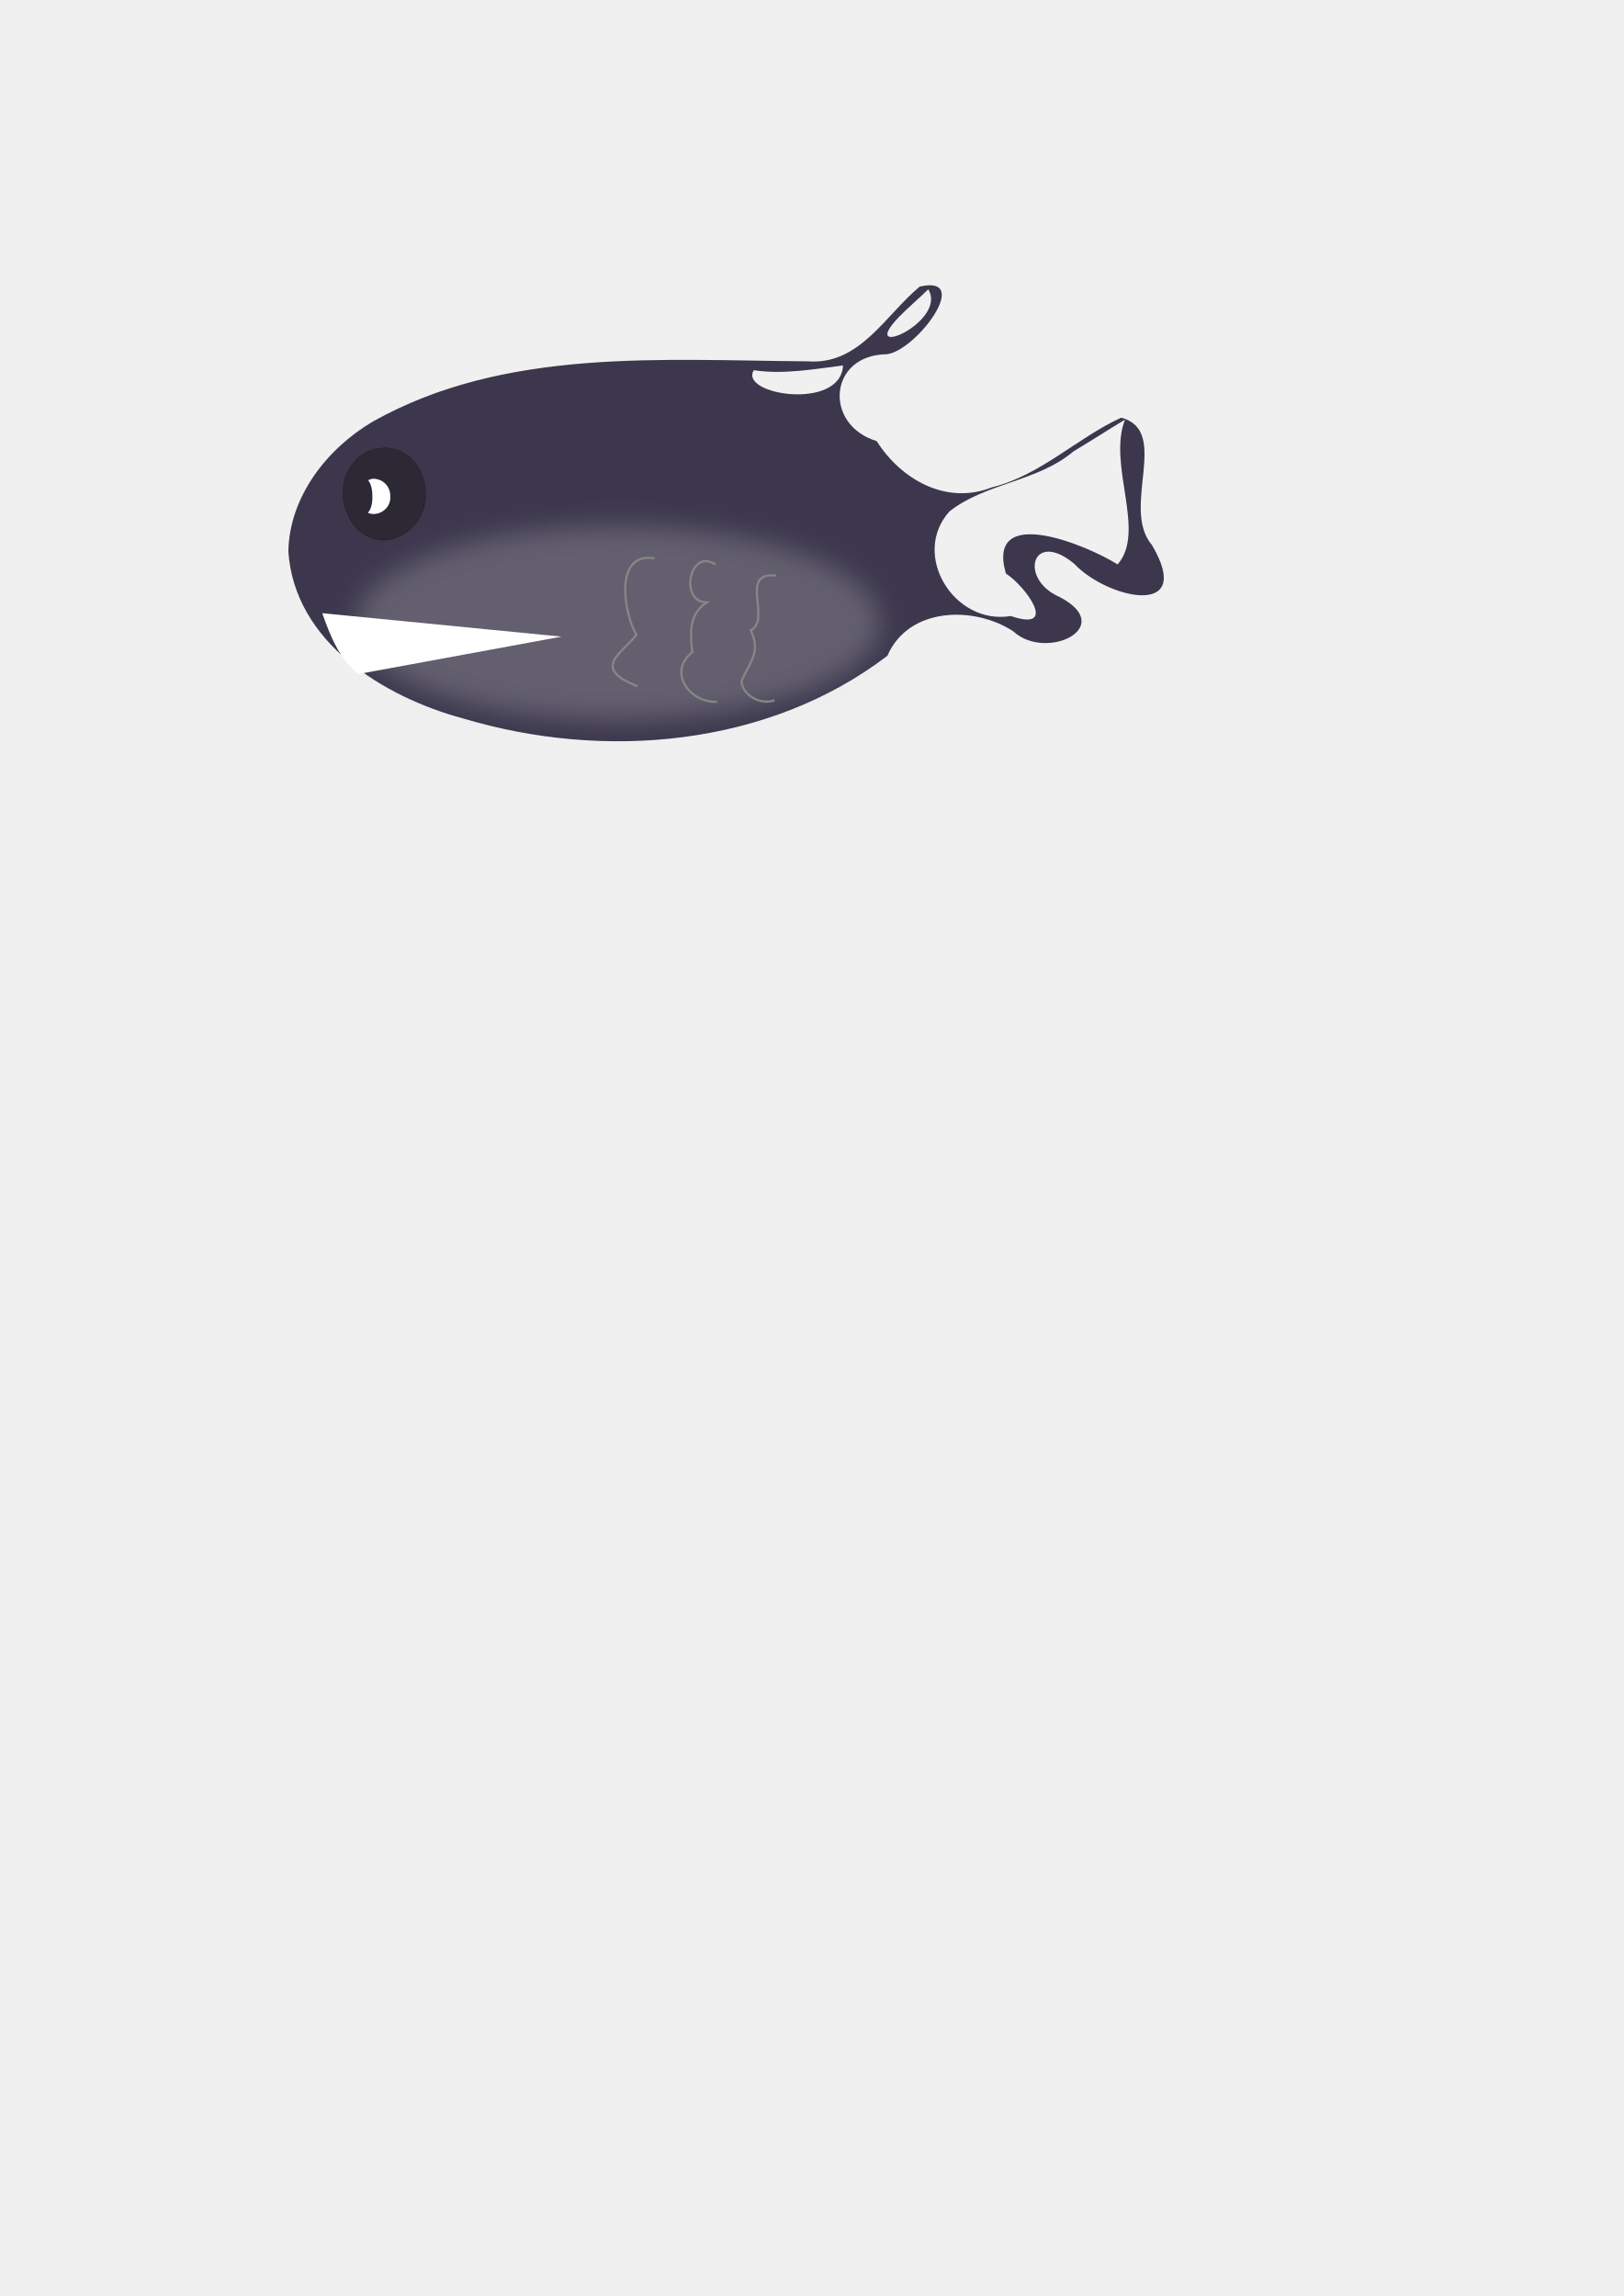
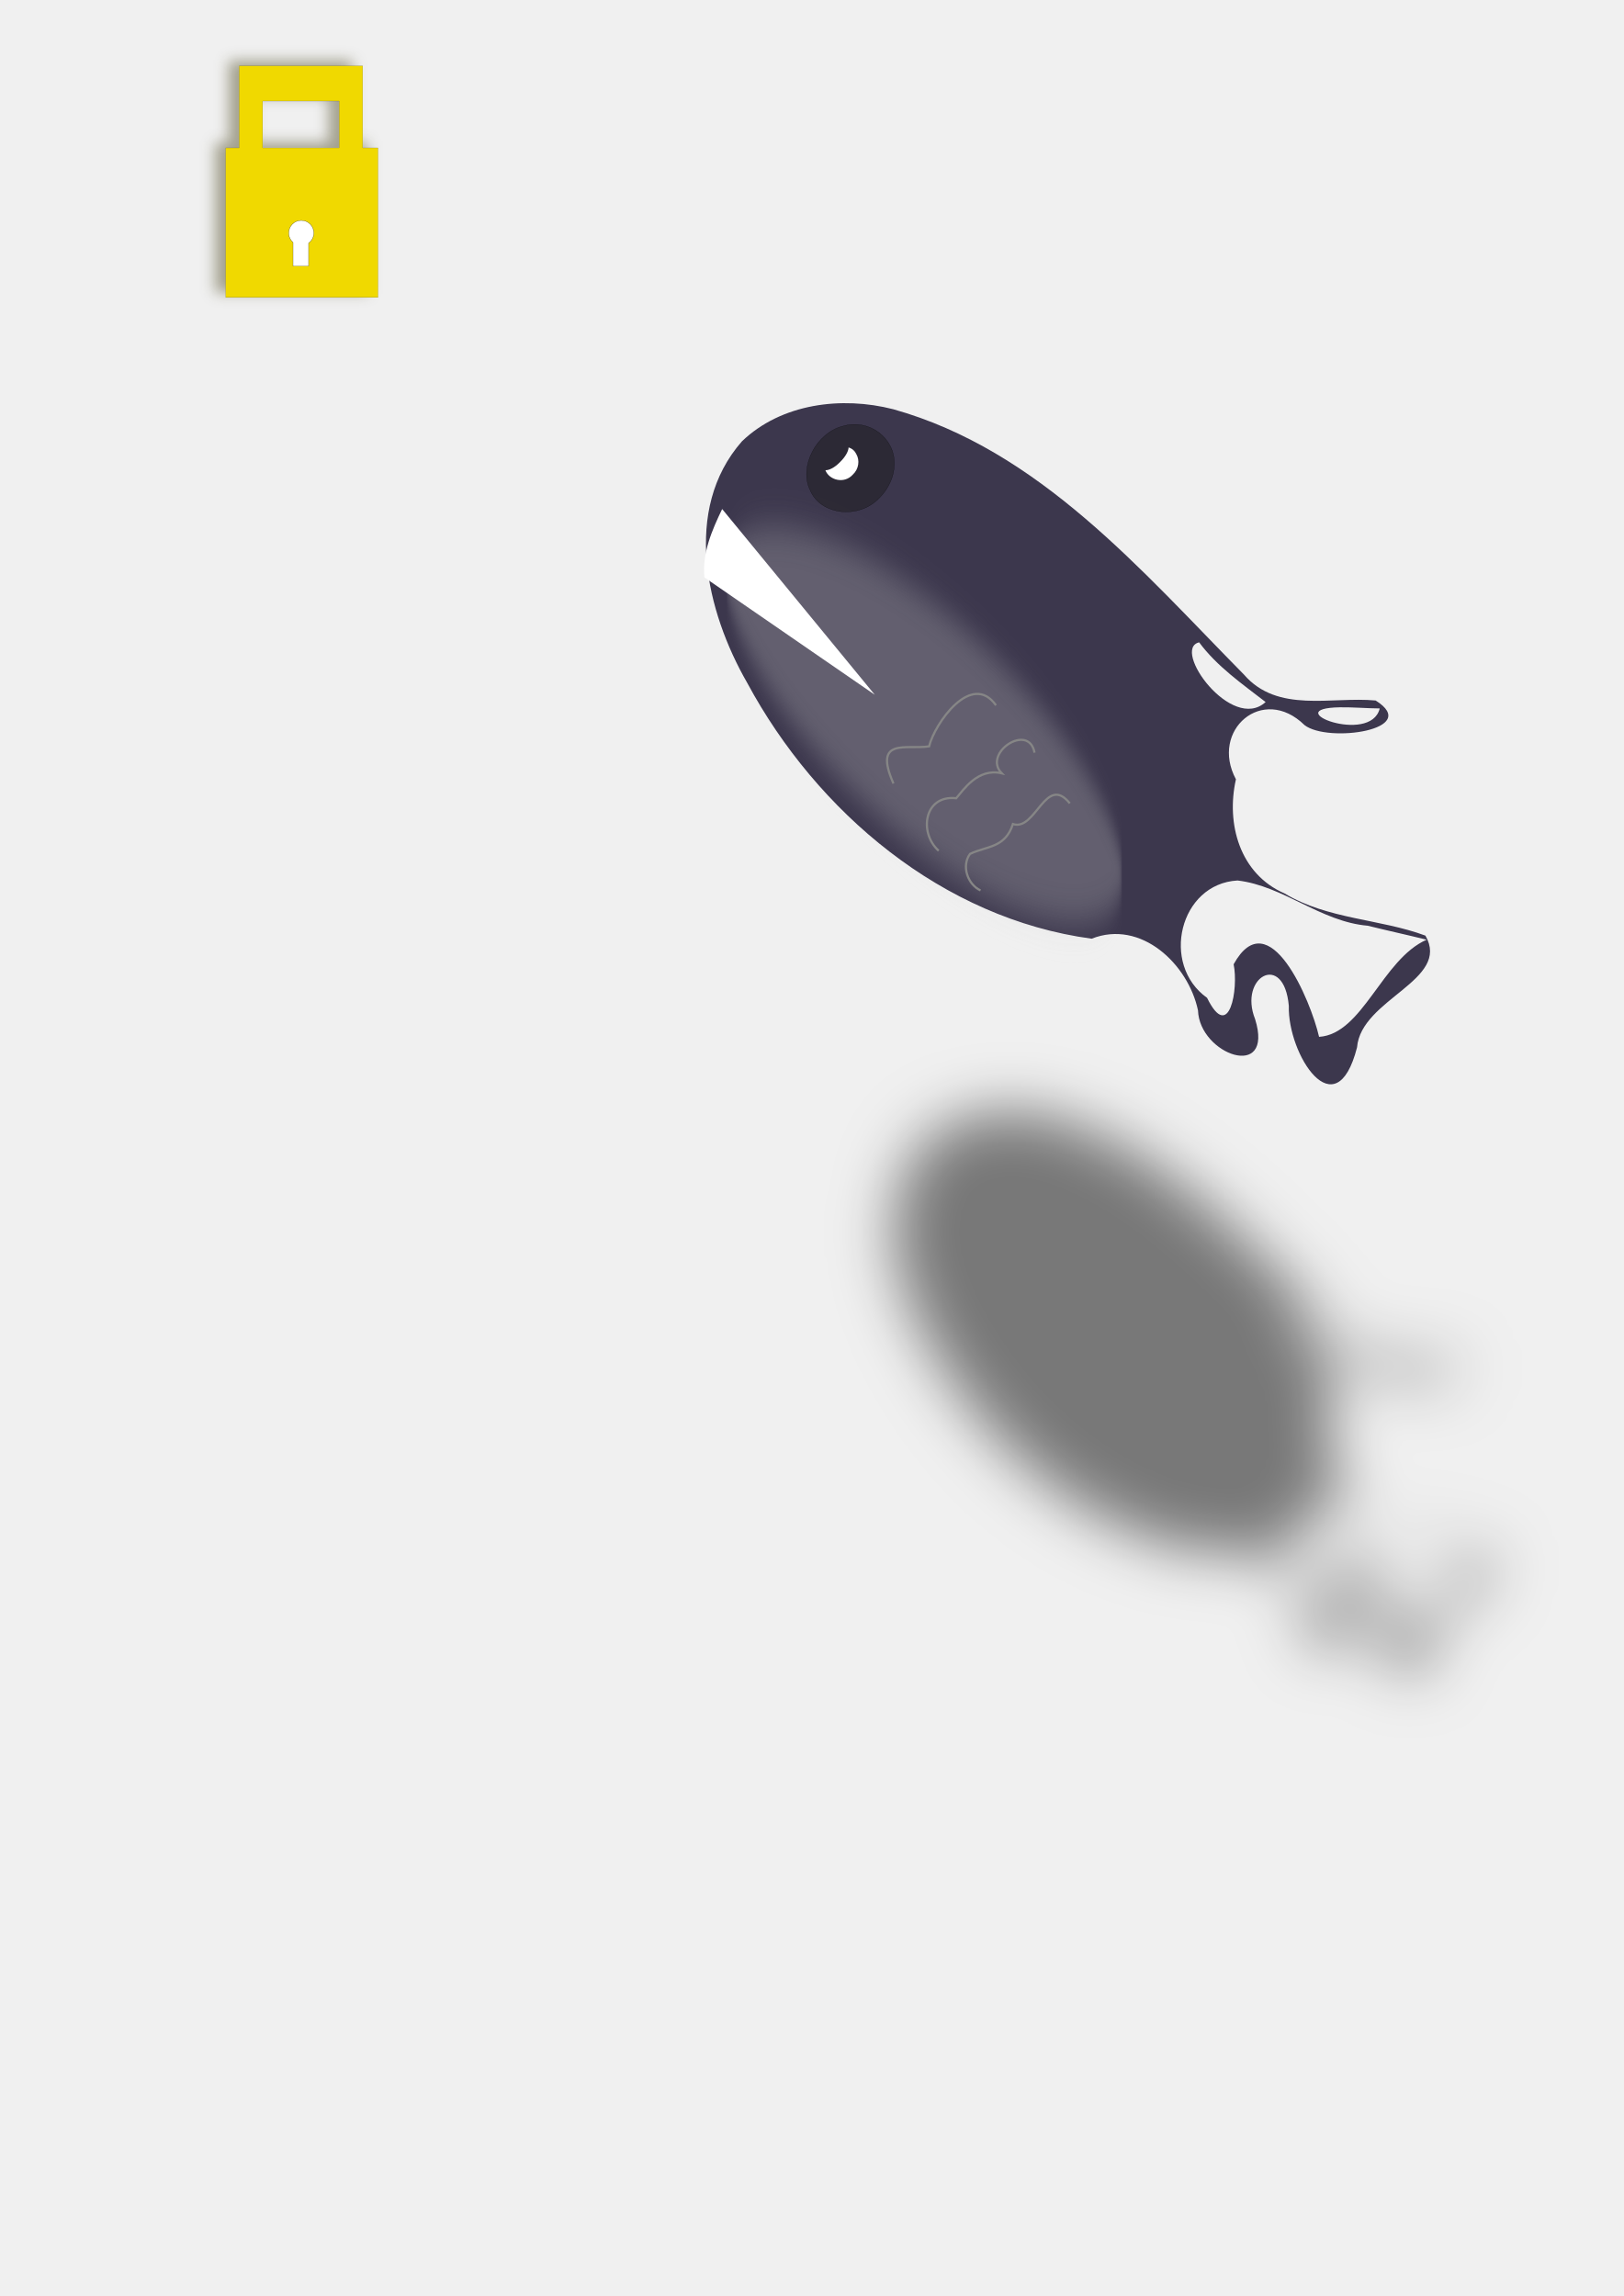
<svg xmlns="http://www.w3.org/2000/svg" width="210mm" height="297mm" viewBox="0 0 744.094 1052.362" id="svg2" version="1.1">
  <defs id="defs4">
    <filter style="color-interpolation-filters:sRGB" id="filter4188" x="-0.058" width="1.115" y="-0.155" height="1.31">
      <feGaussianBlur stdDeviation="5.765" id="feGaussianBlur4190" />
    </filter>
+     <filter style="color-interpolation-filters:sRGB" id="filter4244" x="-0.106" width="1.212" y="-0.07" height="1.139">
+       <feGaussianBlur stdDeviation="3.078" id="feGaussianBlur4246" />
+     </filter>
+     <filter style="color-interpolation-filters:sRGB" id="filter4283" x="-0.12" width="1.24" y="-0.128" height="1.255">
+       <feGaussianBlur stdDeviation="16.606" id="feGaussianBlur4285" />
+     </filter>
  </defs>
  <g id="layer1">
-     <path style="opacity:0.772;fill:#06001d;fill-opacity:1;stroke:none;stroke-width:2.54;stroke-linecap:round;stroke-linejoin:round;stroke-miterlimit:4;stroke-dasharray:none;stroke-dashoffset:0;stroke-opacity:1" d="m 132.143,252.719 c 2.761,41.537 43.549,66.74 80.048,76.569 64.562,19.359 139.766,13.015 194.468,-28.71 9.654,-22.315 39.532,-23.065 57.698,-11.228 14.863,13.886 47.734,-1.792 21.346,-15.665 -19.171,-8.25 -12.723,-31.398 6.612,-15.247 15.156,16.069 55.586,25.221 35.583,-8.62 -14.498,-17.051 8.777,-52.277 -14.073,-58.394 -20.245,9.284 -36.871,26.403 -59.328,31.973 -20.836,8.235 -41.617,-3.619 -52.739,-21.233 -24.42,-7.352 -22.141,-39.533 4.636,-39.797 13.487,-1.631 39.616,-36.612 15.102,-31.016 -15.713,12.99 -27.492,36.004 -51.121,34.268 -66.963,-0.444 -138.958,-6.464 -199.604,27.652 -20.94,12.385 -38.13,34.327 -38.628,59.447 z m 294.887,-123.426 -0.447,0.408 0.447,-0.408 z m -1.639,3.303 c 9.103,14.985 -33.402,33.32 -13.271,12.531 4.248,-4.362 8.935,-8.26 13.271,-12.531 z m -6.998,20.85 c -3.047,1.749 -3.392,1.947 0,0 z m -32.059,14.059 c -0.987,20.923 -47.888,13.445 -40.887,2.188 13.481,2.033 27.456,-0.478 40.887,-2.188 z m 129.209,24.846 c -8.113,20.831 9.892,51.237 -3.372,66.345 -14.367,-9.025 -60.451,-27.977 -51.213,4.157 9.499,6.229 24.221,26.984 2.273,19.496 -25.958,4.365 -45.934,-28.029 -28.164,-47.908 16.629,-13.143 40.304,-13.571 56.862,-27.538 7.922,-4.768 15.692,-9.784 23.614,-14.552 z m -22.281,102.029 -0.463,0.295 0.463,-0.295 z" id="path4136" />
-     <ellipse ry="44.643" rx="120.084" cy="285.577" cx="283.214" id="ellipse4148" style="opacity:0.592;fill:#c4c4c4;fill-opacity:0.482;stroke:none;stroke-width:2.54;stroke-linecap:round;stroke-linejoin:round;stroke-miterlimit:4;stroke-dasharray:none;stroke-dashoffset:0;stroke-opacity:1;filter:url(#filter4188)" />
-     <path style="opacity:1;fill:#ffffff;fill-opacity:1;stroke:none;stroke-width:2.54;stroke-linecap:round;stroke-linejoin:round;stroke-miterlimit:4;stroke-dasharray:none;stroke-dashoffset:0;stroke-opacity:1" d="m 147.685,281.06 c 3.553,10.181 7.811,20.903 16.408,27.9 31.077,-5.721 62.154,-11.442 93.232,-17.162 -36.547,-3.579 -73.093,-7.159 -109.64,-10.738 z" id="path4136-3" />
-     <path style="fill:none;fill-rule:evenodd;stroke:#868686;stroke-width:1px;stroke-linecap:butt;stroke-linejoin:miter;stroke-opacity:1" d="m 300,255.934 c -19.105,-3.244 -13.938,25.789 -8.354,34.986 -6.131,8.403 -21.305,15.174 0.497,23.586" id="path4223" />
-     <path style="fill:none;fill-rule:evenodd;stroke:#868686;stroke-width:1px;stroke-linecap:butt;stroke-linejoin:miter;stroke-opacity:1" d="m 327.857,258.791 c -11.762,-8.08 -16.841,17.215 -3.935,17.314 -9.641,5.982 -6.978,17.902 -6.677,22.843 -11.545,9.203 -1.085,23.345 11.326,22.7" id="path4225" />
-     <path style="fill:none;fill-rule:evenodd;stroke:#868686;stroke-width:1px;stroke-linecap:butt;stroke-linejoin:miter;stroke-opacity:1" d="m 355.714,263.791 c -17.534,-1.905 -1.871,20.24 -11.728,25.135 5.295,10.333 -1.31,15.433 -4.221,23.566 0.984,6.719 9.093,10.711 15.235,8.443" id="path4227" />
-     <path style="opacity:1;fill:#1b1b1b;fill-opacity:0.482;stroke:#000000;stroke-width:0.083;stroke-linecap:round;stroke-linejoin:round;stroke-miterlimit:4;stroke-dasharray:none;stroke-dashoffset:0;stroke-opacity:1" d="m 195.013,226.307 c 0.527,13.851 -13.482,24.851 -24.877,20.135 -11.243,-3.681 -16.808,-20.611 -10.098,-31.561 5.965,-10.83 20.676,-12.839 28.875,-4.17 3.88,3.887 6.085,9.764 6.1,15.595 z" id="path4150" />
-     <path style="opacity:1;fill:#ffffff;fill-opacity:1;stroke:none;stroke-width:2.54;stroke-linecap:round;stroke-linejoin:round;stroke-miterlimit:4;stroke-dasharray:none;stroke-dashoffset:0;stroke-opacity:1" d="m 171.174,219.426 c -0.883,0.032 -1.719,0.3 -2.494,0.711 1.165,1.168 2.03,4.071 1.971,7.43 0.084,3.665 -0.9,6.349 -2.107,7.453 4.346,1.983 10.633,-1.442 10.316,-7.453 0.153,-3.749 -2.342,-6.948 -5.496,-7.779 -0.744,-0.275 -1.479,-0.387 -2.189,-0.361 z" id="ellipse4154" />
+     <path style="opacity:0.5;fill:#000000;fill-opacity:1;stroke:none;stroke-width:2.54;stroke-linecap:round;stroke-linejoin:round;stroke-miterlimit:4;stroke-dasharray:none;stroke-dashoffset:0;stroke-opacity:1;filter:url(#filter4283)" d="m 440.753,209.085 c -17.048,0.196 -34.017,5.525 -46.471,17.494 -12.686,14.492 -17.133,32.269 -16.393,50.432 -0.843,3.903 -1.2,7.888 -0.785,11.93 l 2.242,1.545 c 2.855,16.625 9.415,32.976 17.395,46.838 31.963,59.341 89.627,108.033 157.811,117.209 22.606,-8.952 44.264,11.644 48.738,32.859 0.69,20.329 35.021,32.486 26.172,4.018 -7.722,-19.39 13.204,-31.198 15.455,-6.105 -0.646,22.079 21.471,57.138 31.256,19.064 1.805,-22.309 43.172,-30.759 31.34,-51.242 -20.88,-7.75 -44.742,-7.402 -64.561,-19.342 -20.557,-8.91 -26.868,-31.987 -22.277,-52.307 -12.069,-22.467 12.297,-43.608 31.418,-24.861 10.69,8.384 53.902,2.123 32.611,-11.254 -20.296,-1.926 -44.898,6.019 -60.379,-11.916 C 577.289,285.782 530.638,230.618 463.632,211.858 c -7.364,-1.89 -15.13,-2.862 -22.879,-2.773 z M 603.819,318.698 c 8.095,10.97 19.753,19.077 30.459,27.365 -15.493,14.097 -43.369,-24.356 -30.459,-27.365 z m 85.65,29.096 0.604,0.025 -0.604,-0.025 z m -18.852,0.678 c 5.324,0.053 10.636,0.485 15.961,0.525 -4.159,17.033 -47.18,-0.058 -18.244,-0.523 0.761,-0.01 1.523,-0.01 2.283,-0.002 z m -49.211,79.381 c 21.052,2.465 38.095,18.904 59.68,20.736 8.973,2.23 18.015,4.178 26.988,6.408 -20.466,8.993 -29.236,43.224 -49.297,44.527 -3.777,-16.54 -22.964,-62.527 -39.154,-33.273 2.312,11.121 -1.953,36.209 -12.178,15.395 -21.442,-15.268 -12.661,-52.301 13.961,-53.793 z m -1.77,83.416 0.535,0.119 -0.535,-0.119 z" id="path4250" transform="matrix(0.8262022,0,0,0.8262022,97.909,336.6076)" />
+     <path style="opacity:1;fill:#342f00;fill-opacity:0.412;stroke:#000000;stroke-width:0.041;stroke-linecap:round;stroke-linejoin:round;stroke-miterlimit:4;stroke-dasharray:none;stroke-dashoffset:0;stroke-opacity:1;filter:url(#filter4244)" d="m 104.831,27.927 0,37.577 -6.194,0 0,68.548 69.787,0 0,-68.548 -7.02,0 0,-37.577 -56.572,0 z m 10.736,16.105 35.1,0 0,21.473 -35.1,0 0,-21.473 z" id="rect4197" />
+     <path id="path4210" d="m 109.63,30.2 0,37.577 -6.194,0 0,68.548 69.787,0 0,-68.548 -7.02,0 0,-37.577 -56.572,0 z m 10.736,16.105 35.1,0 0,21.473 -35.1,0 0,-21.473 z" style="opacity:1;fill:#f0d900;fill-opacity:1;stroke:#000000;stroke-width:0.041;stroke-linecap:round;stroke-linejoin:round;stroke-miterlimit:4;stroke-dasharray:none;stroke-dashoffset:0;stroke-opacity:1" />
+     <path style="opacity:0.772;fill:#06001d;fill-opacity:1;stroke:none;stroke-width:2.54;stroke-linecap:round;stroke-linejoin:round;stroke-miterlimit:4;stroke-dasharray:none;stroke-dashoffset:0;stroke-opacity:1" d="m 339.996,202.293 c -27.419,31.324 -16.399,77.986 2.46,110.745 31.963,59.341 89.627,108.033 157.811,117.209 22.606,-8.952 44.263,11.644 48.738,32.859 0.69,20.329 35.02,32.486 26.171,4.017 -7.722,-19.39 13.205,-31.198 15.456,-6.106 -0.646,22.079 21.471,57.139 31.256,19.065 1.805,-22.309 43.171,-30.759 31.339,-51.242 -20.88,-7.75 -44.741,-7.402 -64.56,-19.343 -20.557,-8.91 -26.869,-31.986 -22.278,-52.306 -12.069,-22.467 12.298,-43.61 31.419,-24.863 10.69,8.384 53.902,2.124 32.611,-11.253 -20.296,-1.926 -44.898,6.019 -60.379,-11.916 -47.036,-47.664 -93.688,-102.829 -160.694,-121.588 -23.564,-6.049 -51.235,-2.689 -69.349,14.721 z m 295.792,121.241 -0.604,-0.027 0.604,0.027 z m -3.494,1.177 c -4.159,17.033 -47.18,-0.058 -18.244,-0.523 6.088,-0.081 12.159,0.477 18.244,0.523 z m -19.691,9.795 c -3.391,-0.918 -3.776,-1.022 0,0 z M 579.993,321.778 c -15.493,14.097 -43.369,-24.355 -30.458,-27.364 8.095,10.97 19.752,19.076 30.458,27.364 z m 73.796,108.933 c -20.466,8.993 -29.236,43.225 -49.297,44.528 -3.777,-16.54 -22.963,-62.528 -39.153,-33.274 2.312,11.121 -1.954,36.208 -12.179,15.394 -21.442,-15.268 -12.661,-52.299 13.961,-53.791 21.052,2.465 38.095,18.903 59.68,20.735 8.973,2.23 18.014,4.178 26.988,6.408 z m -87.901,56.39 -0.536,-0.119 0.536,0.119 z" id="path4136" />
+     <ellipse ry="44.643" rx="120.084" cy="285.577" cx="283.214" id="ellipse4148" style="opacity:0.592;fill:#c4c4c4;fill-opacity:0.482;stroke:none;stroke-width:2.54;stroke-linecap:round;stroke-linejoin:round;stroke-miterlimit:4;stroke-dasharray:none;stroke-dashoffset:0;stroke-opacity:1;filter:url(#filter4188)" transform="matrix(0.7071068,0.7071068,-0.7071068,0.7071068,425.2566,-69.84483)" />
+     <path style="opacity:1;fill:#ffffff;fill-opacity:1;stroke:none;stroke-width:2.54;stroke-linecap:round;stroke-linejoin:round;stroke-miterlimit:4;stroke-dasharray:none;stroke-dashoffset:0;stroke-opacity:1" d="m 330.946,233.323 c -4.687,9.711 -9.258,20.304 -8.126,31.33 26.02,17.93 52.04,35.859 78.06,53.789 -23.311,-28.373 -46.623,-56.746 -69.934,-85.12 z" id="path4136-3" />
+     <path style="fill:none;fill-rule:evenodd;stroke:#868686;stroke-width:1px;stroke-linecap:butt;stroke-linejoin:miter;stroke-opacity:1" d="m 456.416,323.26 c -11.215,-15.803 -28.091,8.379 -30.646,18.831 -10.277,1.606 -25.795,-4.336 -16.326,17.029" id="path4223" />
+     <path style="fill:none;fill-rule:evenodd;stroke:#868686;stroke-width:1px;stroke-linecap:butt;stroke-linejoin:miter;stroke-opacity:1" d="m 474.094,344.978 c -2.603,-14.031 -24.081,0.264 -15.025,9.46 -11.047,-2.587 -17.593,7.724 -20.874,11.432 -14.671,-1.656 -17.274,15.74 -8.043,24.06" id="path4225" />
+     <path style="fill:none;fill-rule:evenodd;stroke:#868686;stroke-width:1px;stroke-linecap:butt;stroke-linejoin:miter;stroke-opacity:1" d="m 490.256,368.211 c -11.052,-13.745 -15.635,12.989 -26.066,9.48 -3.563,11.051 -11.839,9.986 -19.648,13.679 -4.055,5.447 -1.144,14.003 4.803,16.743" id="path4227" />
+     <path style="opacity:1;fill:#1b1b1b;fill-opacity:0.482;stroke:#000000;stroke-width:0.083;stroke-linecap:round;stroke-linejoin:round;stroke-miterlimit:4;stroke-dasharray:none;stroke-dashoffset:0;stroke-opacity:1" d="m 403.128,228.073 c -9.421,10.167 -27.106,8.039 -31.828,-3.353 -5.347,-10.553 2.689,-26.459 15.177,-29.457 11.876,-3.44 23.698,5.542 23.366,17.469 -0.005,5.492 -2.601,11.207 -6.714,15.341 z" id="path4150" />
+     <path style="opacity:1;fill:#ffffff;fill-opacity:1;stroke:none;stroke-width:2.54;stroke-linecap:round;stroke-linejoin:round;stroke-miterlimit:4;stroke-dasharray:none;stroke-dashoffset:0;stroke-opacity:1" d="m 391.137,206.351 c -0.647,-0.602 -1.427,-1.004 -2.266,-1.261 -0.002,1.65 -1.443,4.314 -3.86,6.647 -2.533,2.651 -5.126,3.853 -6.76,3.78 1.671,4.475 8.538,6.499 12.565,2.025 2.759,-2.543 3.257,-6.569 1.614,-9.387 -0.332,-0.721 -0.772,-1.32 -1.293,-1.804 z" id="ellipse4154" />
+     <path style="opacity:1;fill:#ffffff;fill-opacity:1;stroke:#000000;stroke-width:0.1;stroke-linecap:round;stroke-linejoin:round;stroke-miterlimit:4;stroke-dasharray:none;stroke-dashoffset:0;stroke-opacity:1" d="m 138.059,101.024 a 5.745,5.745 0 0 0 -5.744,5.746 5.745,5.745 0 0 0 1.971,4.326 l 0,10.908 7.143,0 0,-10.59 a 5.745,5.745 0 0 0 2.377,-4.645 5.745,5.745 0 0 0 -5.746,-5.746 z" id="rect4205" />
  </g>
</svg>
